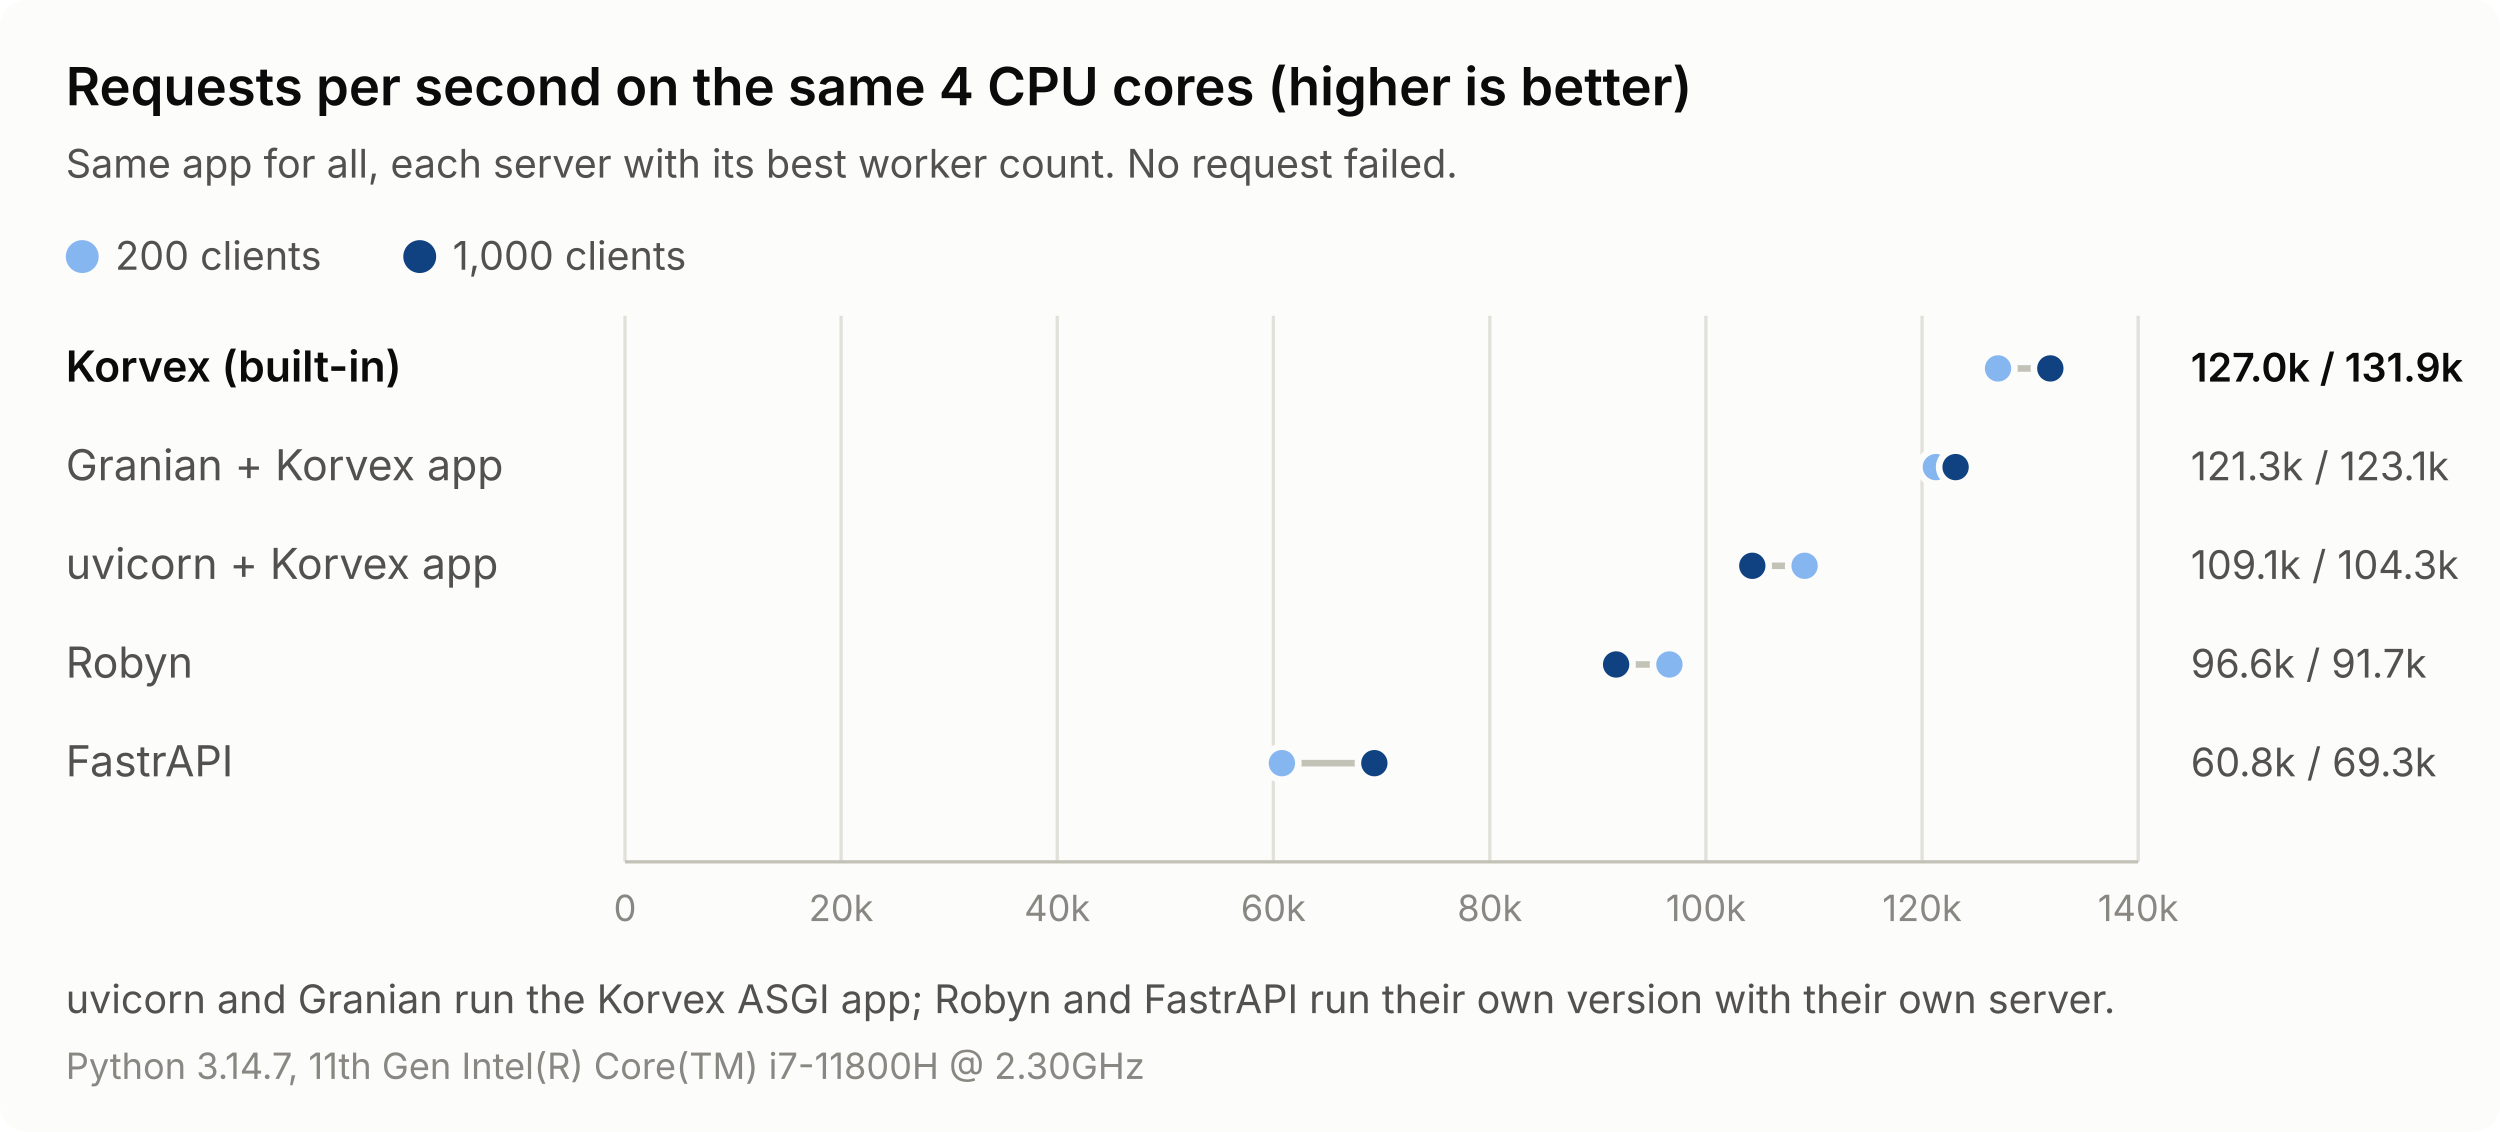
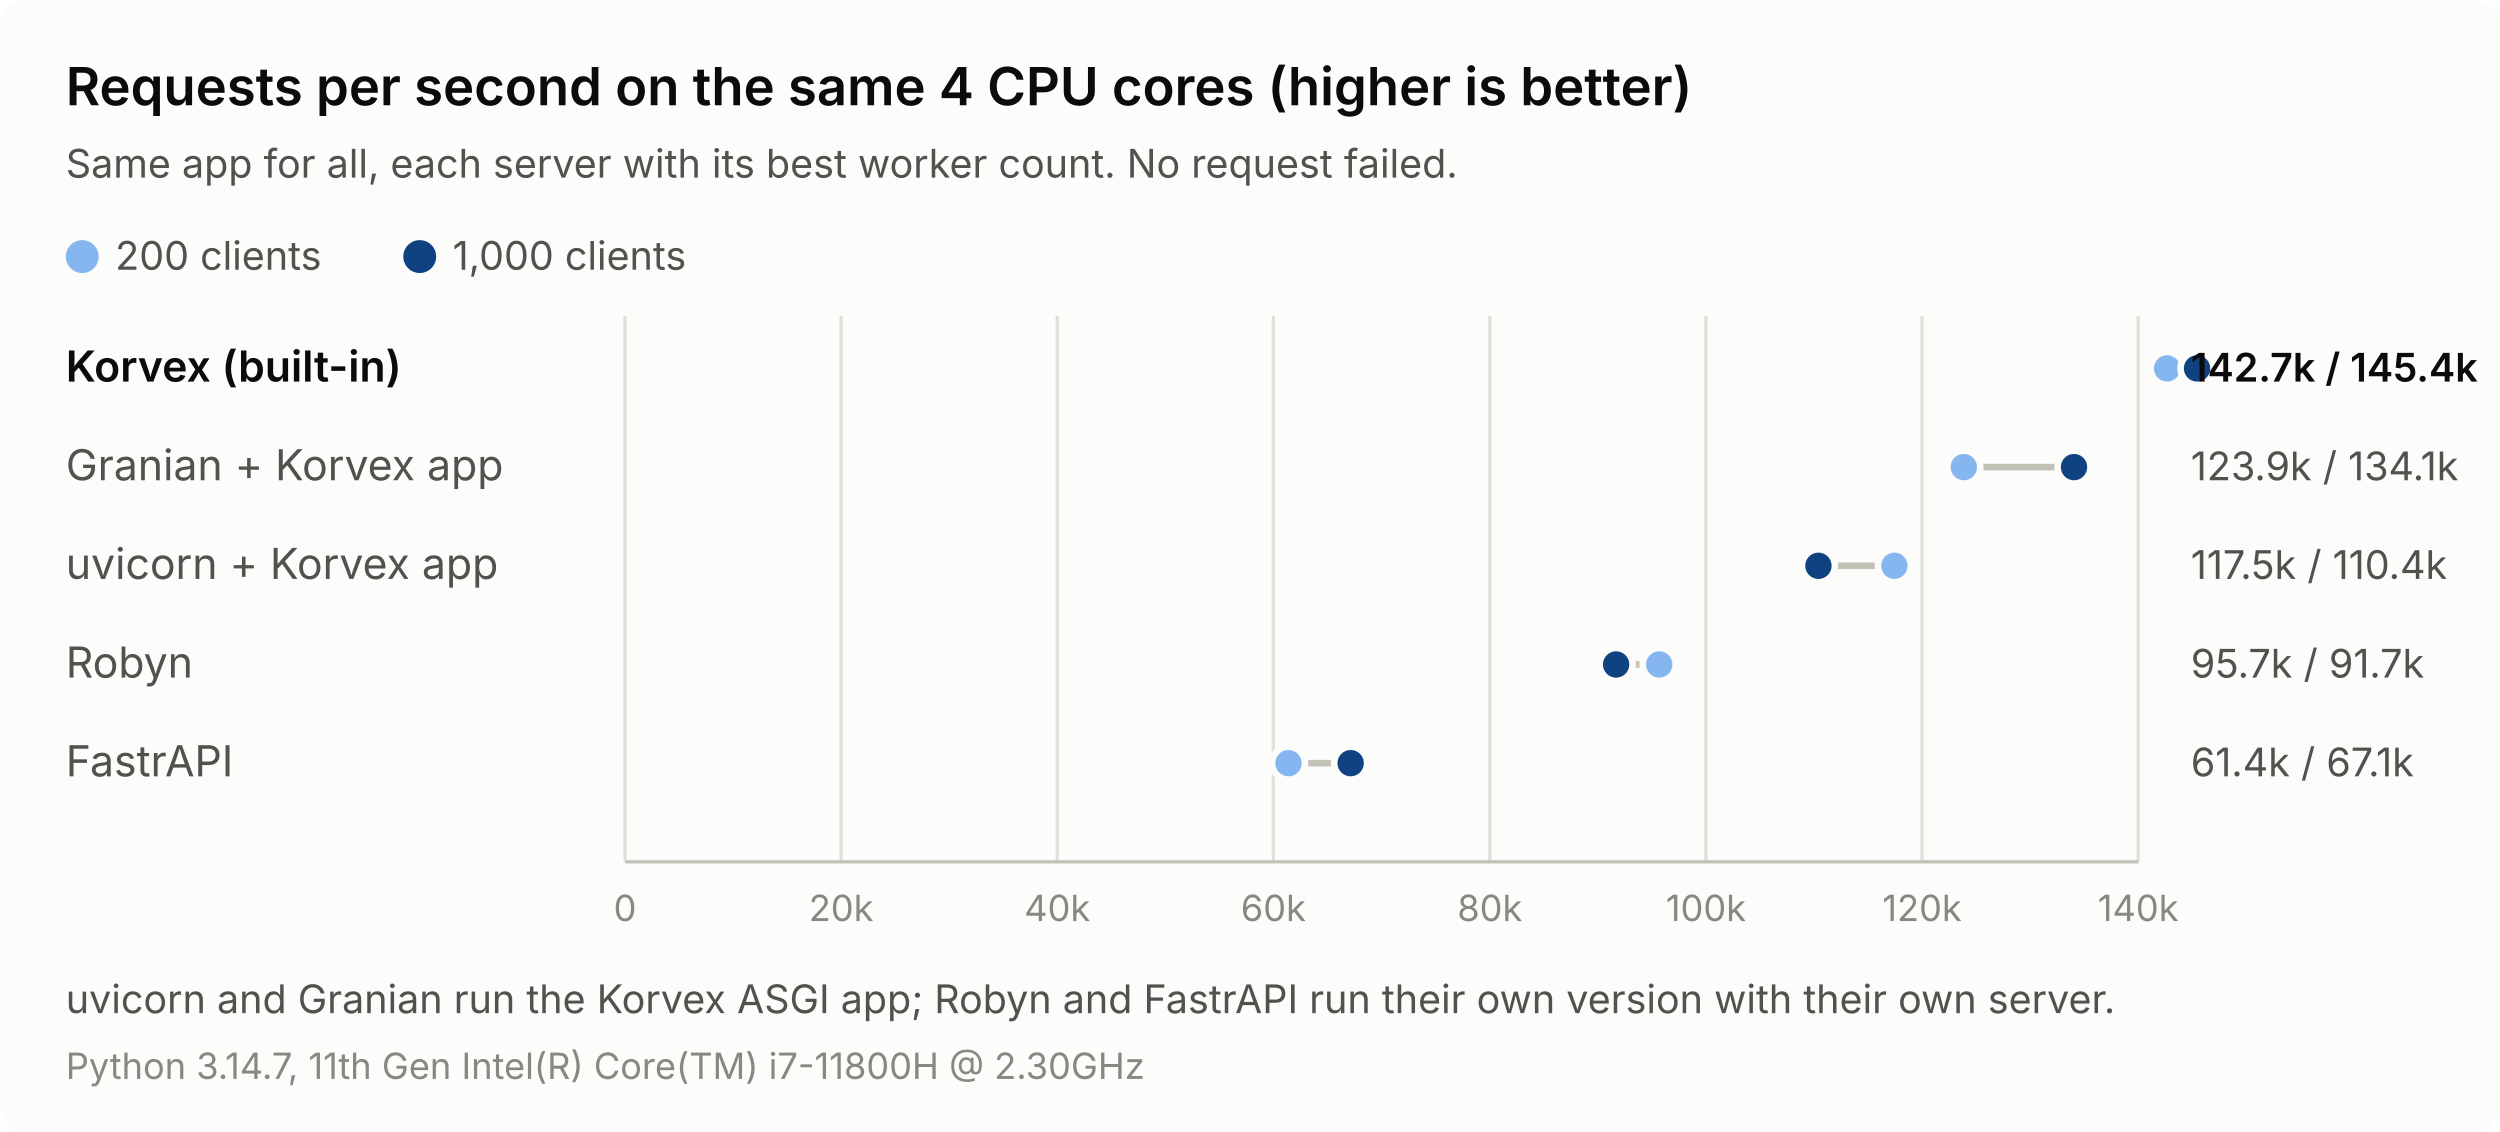
<svg xmlns="http://www.w3.org/2000/svg" width="760" height="344" viewBox="0 0 760 344" font-family="system-ui, -apple-system, Segoe UI, sans-serif" role="img">
  <rect width="760" height="344" rx="8" fill="#fcfcfb" />
  <text x="20" y="32" font-size="16" font-weight="600" fill="#0b0b0b">Requests per second on the same 4 CPU cores (higher is better)</text>
  <text x="20" y="54" font-size="12" fill="#52514e">Same app for all, each server with its best worker count. No request failed.</text>
  <circle cx="25" cy="78" r="5" fill="#86b6ef" />
  <text x="35" y="82" font-size="12" fill="#52514e">200 clients</text>
  <circle cx="127.6" cy="78" r="5" fill="#104281" />
  <text x="137.6" y="82" font-size="12" fill="#52514e">1,000 clients</text>
  <line x1="190.0" y1="96" x2="190.0" y2="262" stroke="#e1e0d9" stroke-width="1" />
  <text x="190.0" y="280" font-size="11" text-anchor="middle" fill="#898781">0</text>
  <line x1="255.7" y1="96" x2="255.7" y2="262" stroke="#e1e0d9" stroke-width="1" />
  <text x="255.7" y="280" font-size="11" text-anchor="middle" fill="#898781">20k</text>
  <line x1="321.4" y1="96" x2="321.4" y2="262" stroke="#e1e0d9" stroke-width="1" />
  <text x="321.4" y="280" font-size="11" text-anchor="middle" fill="#898781">40k</text>
  <line x1="387.1" y1="96" x2="387.1" y2="262" stroke="#e1e0d9" stroke-width="1" />
  <text x="387.1" y="280" font-size="11" text-anchor="middle" fill="#898781">60k</text>
  <line x1="452.9" y1="96" x2="452.9" y2="262" stroke="#e1e0d9" stroke-width="1" />
  <text x="452.9" y="280" font-size="11" text-anchor="middle" fill="#898781">80k</text>
  <line x1="518.6" y1="96" x2="518.6" y2="262" stroke="#e1e0d9" stroke-width="1" />
  <text x="518.6" y="280" font-size="11" text-anchor="middle" fill="#898781">100k</text>
  <line x1="584.3" y1="96" x2="584.3" y2="262" stroke="#e1e0d9" stroke-width="1" />
  <text x="584.3" y="280" font-size="11" text-anchor="middle" fill="#898781">120k</text>
  <line x1="650.0" y1="96" x2="650.0" y2="262" stroke="#e1e0d9" stroke-width="1" />
  <text x="650.0" y="280" font-size="11" text-anchor="middle" fill="#898781">140k</text>
  <line x1="190" y1="262" x2="650" y2="262" stroke="#c3c2b7" stroke-width="1" />
  <text x="20" y="116" font-size="13" font-weight="600" fill="#0b0b0b">Korvex (built-in)</text>
-   <line x1="607.4" y1="112" x2="623.3" y2="112" stroke="#c3c2b7" stroke-width="2" stroke-linecap="round" />
-   <circle cx="607.4" cy="112" r="5" fill="#86b6ef" stroke="#fcfcfb" stroke-width="2" />
-   <circle cx="623.3" cy="112" r="5" fill="#104281" stroke="#fcfcfb" stroke-width="2" />
-   <text x="666" y="116" font-size="12" font-weight="600" fill="#0b0b0b">127.0k / 131.9k</text>
+   <line x1="658.8" y1="112" x2="667.9" y2="112" stroke="#c3c2b7" stroke-width="2" stroke-linecap="round" />
+   <circle cx="658.8" cy="112" r="5" fill="#86b6ef" stroke="#fcfcfb" stroke-width="2" />
+   <circle cx="667.9" cy="112" r="5" fill="#104281" stroke="#fcfcfb" stroke-width="2" />
+   <text x="666" y="116" font-size="12" font-weight="600" fill="#0b0b0b">142.7k / 145.4k</text>
  <text x="20" y="146" font-size="13" fill="#52514e">Granian + Korvex app</text>
-   <line x1="588.5" y1="142" x2="594.5" y2="142" stroke="#c3c2b7" stroke-width="2" stroke-linecap="round" />
-   <circle cx="588.5" cy="142" r="5" fill="#86b6ef" stroke="#fcfcfb" stroke-width="2" />
-   <circle cx="594.5" cy="142" r="5" fill="#104281" stroke="#fcfcfb" stroke-width="2" />
-   <text x="666" y="146" font-size="12" fill="#52514e">121.3k / 123.1k</text>
+   <line x1="597.0" y1="142" x2="630.5" y2="142" stroke="#c3c2b7" stroke-width="2" stroke-linecap="round" />
+   <circle cx="597.0" cy="142" r="5" fill="#86b6ef" stroke="#fcfcfb" stroke-width="2" />
+   <circle cx="630.5" cy="142" r="5" fill="#104281" stroke="#fcfcfb" stroke-width="2" />
+   <text x="666" y="146" font-size="12" fill="#52514e">123.9k / 134.1k</text>
  <text x="20" y="176" font-size="13" fill="#52514e">uvicorn + Korvex app</text>
-   <line x1="532.7" y1="172" x2="548.6" y2="172" stroke="#c3c2b7" stroke-width="2" stroke-linecap="round" />
-   <circle cx="548.6" cy="172" r="5" fill="#86b6ef" stroke="#fcfcfb" stroke-width="2" />
-   <circle cx="532.7" cy="172" r="5" fill="#104281" stroke="#fcfcfb" stroke-width="2" />
-   <text x="666" y="176" font-size="12" fill="#52514e">109.1k / 104.3k</text>
+   <line x1="552.8" y1="172" x2="575.9" y2="172" stroke="#c3c2b7" stroke-width="2" stroke-linecap="round" />
+   <circle cx="575.9" cy="172" r="5" fill="#86b6ef" stroke="#fcfcfb" stroke-width="2" />
+   <circle cx="552.8" cy="172" r="5" fill="#104281" stroke="#fcfcfb" stroke-width="2" />
+   <text x="666" y="176" font-size="12" fill="#52514e">117.5k / 110.4k</text>
  <text x="20" y="206" font-size="13" fill="#52514e">Robyn</text>
-   <line x1="491.3" y1="202" x2="507.5" y2="202" stroke="#c3c2b7" stroke-width="2" stroke-linecap="round" />
-   <circle cx="507.5" cy="202" r="5" fill="#86b6ef" stroke="#fcfcfb" stroke-width="2" />
+   <line x1="491.3" y1="202" x2="504.4" y2="202" stroke="#c3c2b7" stroke-width="2" stroke-linecap="round" />
+   <circle cx="504.4" cy="202" r="5" fill="#86b6ef" stroke="#fcfcfb" stroke-width="2" />
  <circle cx="491.3" cy="202" r="5" fill="#104281" stroke="#fcfcfb" stroke-width="2" />
-   <text x="666" y="206" font-size="12" fill="#52514e">96.6k / 91.7k</text>
+   <text x="666" y="206" font-size="12" fill="#52514e">95.7k / 91.7k</text>
  <text x="20" y="236" font-size="13" fill="#52514e">FastrAPI</text>
-   <line x1="389.7" y1="232" x2="417.8" y2="232" stroke="#c3c2b7" stroke-width="2" stroke-linecap="round" />
-   <circle cx="389.7" cy="232" r="5" fill="#86b6ef" stroke="#fcfcfb" stroke-width="2" />
-   <circle cx="417.8" cy="232" r="5" fill="#104281" stroke="#fcfcfb" stroke-width="2" />
-   <text x="666" y="236" font-size="12" fill="#52514e">60.8k / 69.3k</text>
+   <line x1="391.7" y1="232" x2="410.6" y2="232" stroke="#c3c2b7" stroke-width="2" stroke-linecap="round" />
+   <circle cx="391.7" cy="232" r="5" fill="#86b6ef" stroke="#fcfcfb" stroke-width="2" />
+   <circle cx="410.6" cy="232" r="5" fill="#104281" stroke="#fcfcfb" stroke-width="2" />
+   <text x="666" y="236" font-size="12" fill="#52514e">61.4k / 67.1k</text>
  <text x="20" y="308" font-size="12" fill="#52514e">uvicorn and Granian run the Korvex ASGI app; Robyn and FastrAPI run their own version with their own server.</text>
  <text x="20" y="328" font-size="11" fill="#898781">Python 3.14.7, 11th Gen Intel(R) Core(TM) i7-11800H @ 2.30GHz</text>
</svg>
